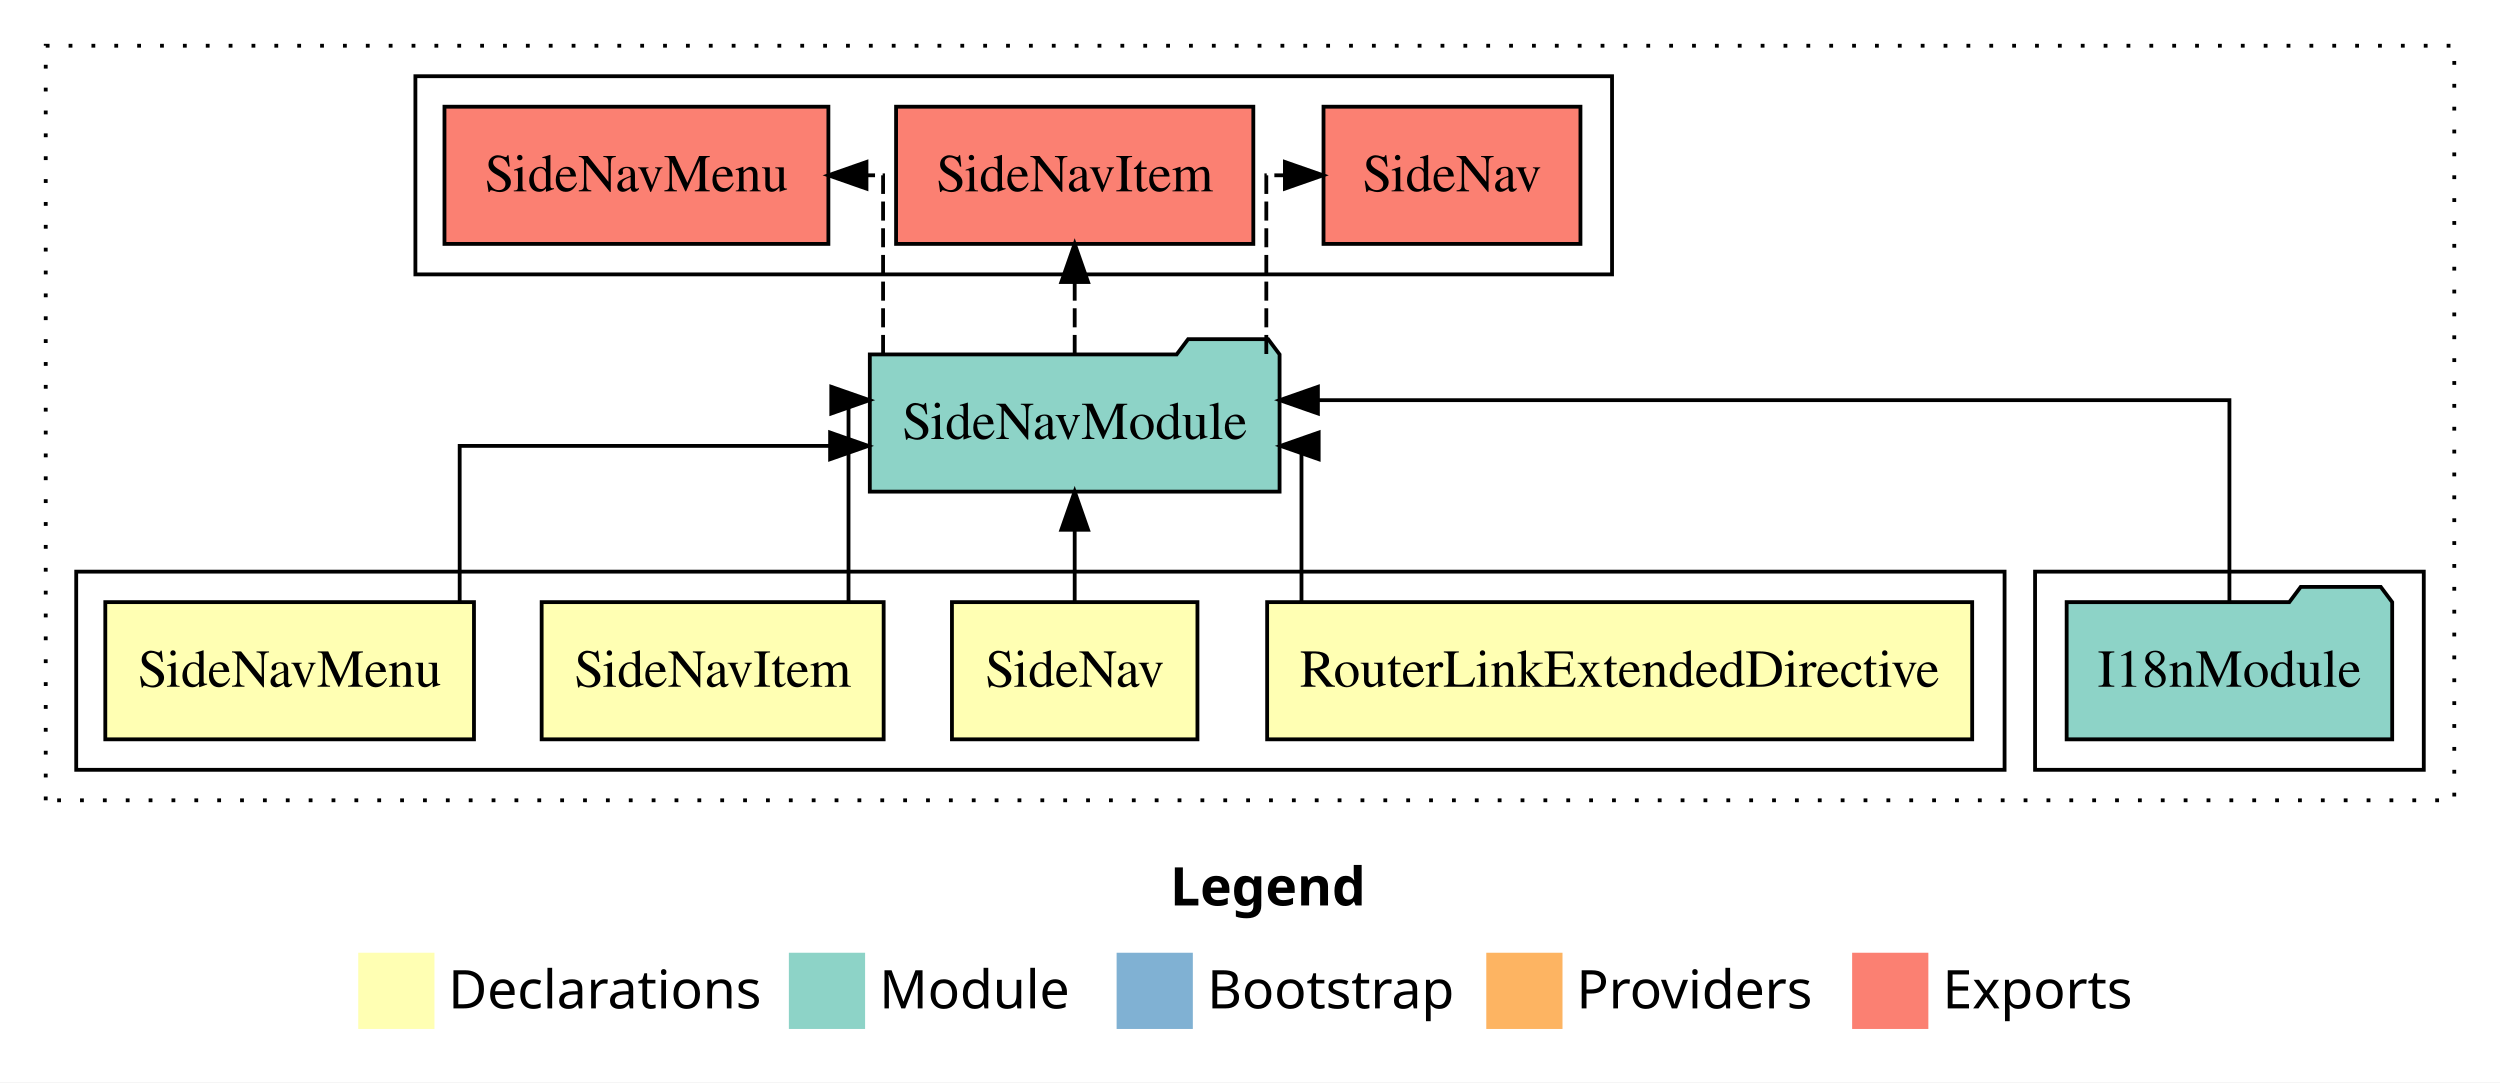
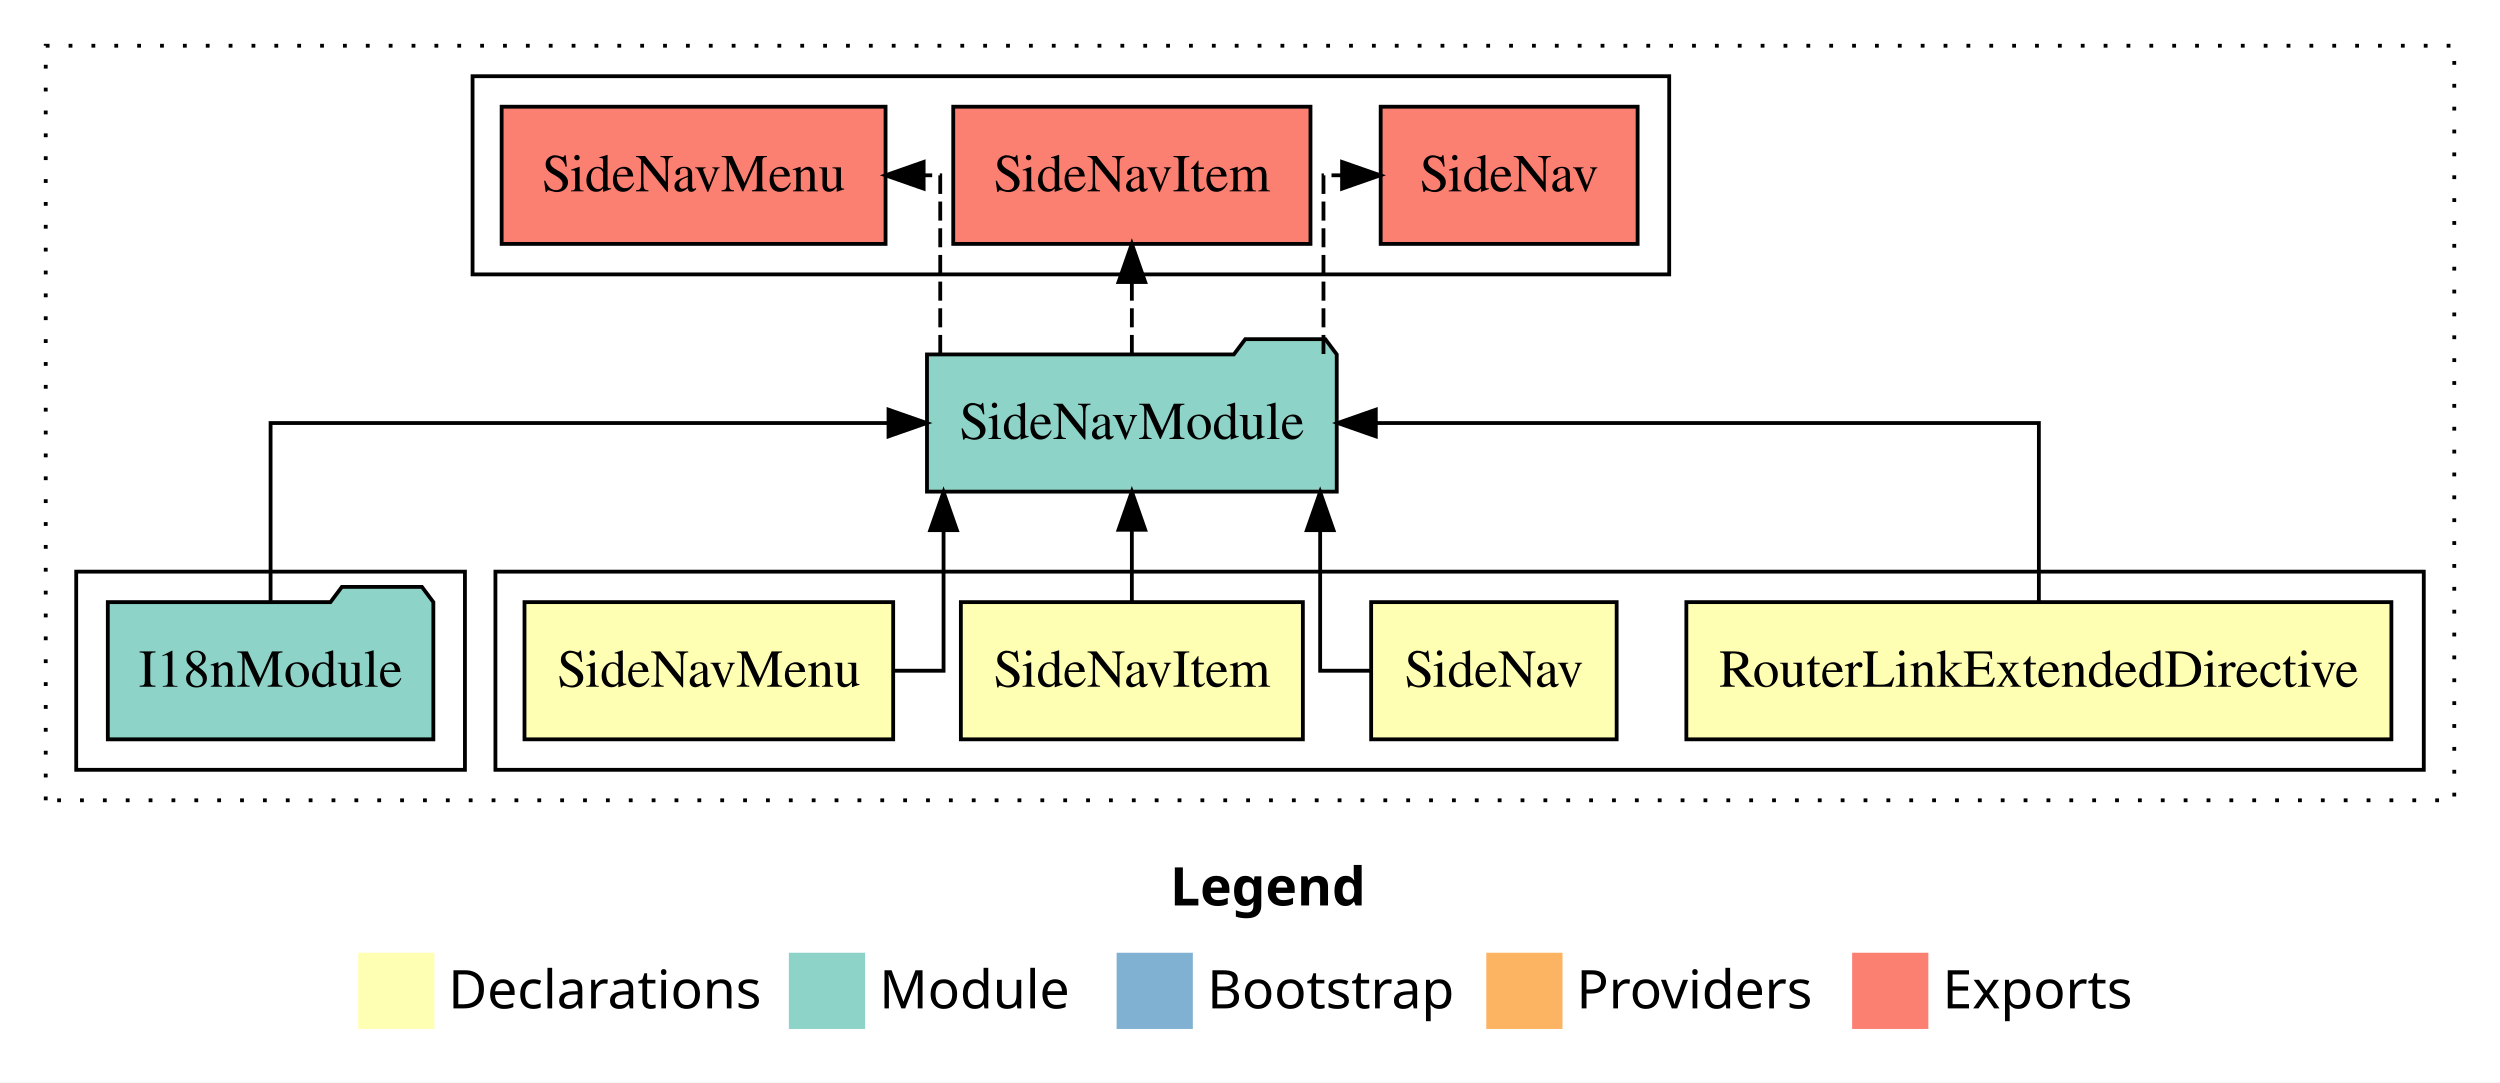
<svg xmlns="http://www.w3.org/2000/svg" width="656pt" height="284pt" viewBox="0.00 0.00 656.00 284.00">
  <g id="graph0" class="graph" transform="scale(1 1) rotate(0) translate(4 280)">
    <polygon fill="white" stroke="transparent" points="-4,4 -4,-280 652,-280 652,4 -4,4" />
    <text text-anchor="start" x="303.01" y="-42.4" font-family="Times-12" font-weight="bold" font-size="14.00">Legend</text>
    <polygon fill="#ffffb3" stroke="transparent" points="90,-10 90,-30 110,-30 110,-10 90,-10" />
    <text text-anchor="start" x="113.63" y="-15.4" font-family="Times-12" font-size="14.00">  Declarations</text>
    <polygon fill="#8dd3c7" stroke="transparent" points="203,-10 203,-30 223,-30 223,-10 203,-10" />
    <text text-anchor="start" x="226.73" y="-15.4" font-family="Times-12" font-size="14.00">  Module</text>
    <polygon fill="#80b1d3" stroke="transparent" points="289,-10 289,-30 309,-30 309,-10 289,-10" />
    <text text-anchor="start" x="312.78" y="-15.4" font-family="Times-12" font-size="14.00">  Bootstrap</text>
    <polygon fill="#fdb462" stroke="transparent" points="386,-10 386,-30 406,-30 406,-10 386,-10" />
    <text text-anchor="start" x="409.67" y="-15.4" font-family="Times-12" font-size="14.00">  Providers</text>
    <polygon fill="#fb8072" stroke="transparent" points="482,-10 482,-30 502,-30 502,-10 482,-10" />
    <text text-anchor="start" x="505.73" y="-15.4" font-family="Times-12" font-size="14.00">  Exports</text>
    <g id="clust1" class="cluster">
      <polygon fill="none" stroke="black" stroke-dasharray="1,5" points="8,-70 8,-268 640,-268 640,-70 8,-70" />
    </g>
+     <g id="clust2" class="cluster">
+       <polygon fill="none" stroke="black" points="126,-78 126,-130 632,-130 632,-78 126,-78" />
+     </g>
    <g id="clust7" class="cluster">
-       <polygon fill="none" stroke="black" points="530,-78 530,-130 632,-130 632,-78 530,-78" />
+       <polygon fill="none" stroke="black" points="16,-78 16,-130 118,-130 118,-78 16,-78" />
    </g>
    <g id="clust8" class="cluster">
-       <polygon fill="none" stroke="black" points="105,-208 105,-260 419,-260 419,-208 105,-208" />
-     </g>
-     <g id="clust2" class="cluster">
-       <polygon fill="none" stroke="black" points="16,-78 16,-130 522,-130 522,-78 16,-78" />
+       <polygon fill="none" stroke="black" points="120,-208 120,-260 434,-260 434,-208 120,-208" />
    </g>
    <g id="node1" class="node">
-       <polygon fill="#ffffb3" stroke="black" points="513.5,-122 328.5,-122 328.5,-86 513.5,-86 513.5,-122" />
-       <text text-anchor="middle" x="421" y="-99.8" font-family="Times,serif" font-size="14.00">RouterLinkExtendedDirective</text>
+       <polygon fill="#ffffb3" stroke="black" points="623.5,-122 438.5,-122 438.5,-86 623.5,-86 623.5,-122" />
+       <text text-anchor="middle" x="531" y="-99.8" font-family="Times,serif" font-size="14.00">RouterLinkExtendedDirective</text>
    </g>
    <g id="node5" class="node">
-       <polygon fill="#8dd3c7" stroke="black" points="331.76,-187 328.76,-191 307.76,-191 304.76,-187 224.24,-187 224.24,-151 331.76,-151 331.76,-187" />
-       <text text-anchor="middle" x="278" y="-164.8" font-family="Times,serif" font-size="14.00">SideNavModule</text>
+       <polygon fill="#8dd3c7" stroke="black" points="346.76,-187 343.76,-191 322.76,-191 319.76,-187 239.24,-187 239.24,-151 346.76,-151 346.76,-187" />
+       <text text-anchor="middle" x="293" y="-164.8" font-family="Times,serif" font-size="14.00">SideNavModule</text>
    </g>
    <g id="edge1" class="edge">
-       <path fill="none" stroke="black" d="M337.51,-122.02C337.51,-139.37 337.51,-163 337.51,-163 337.51,-163 336.96,-163 336.96,-163" />
-       <polygon fill="black" stroke="black" points="342.02,-159.5 332.02,-163 342.02,-166.5 342.02,-159.5" />
+       <path fill="none" stroke="black" d="M531,-122.11C531,-141.34 531,-169 531,-169 531,-169 357.01,-169 357.01,-169" />
+       <polygon fill="black" stroke="black" points="357.01,-165.5 347.01,-169 357.01,-172.5 357.01,-165.5" />
    </g>
    <g id="node2" class="node">
-       <polygon fill="#ffffb3" stroke="black" points="310.21,-122 245.79,-122 245.79,-86 310.21,-86 310.21,-122" />
-       <text text-anchor="middle" x="278" y="-99.8" font-family="Times,serif" font-size="14.00">SideNav</text>
+       <polygon fill="#ffffb3" stroke="black" points="420.21,-122 355.79,-122 355.79,-86 420.21,-86 420.21,-122" />
+       <text text-anchor="middle" x="388" y="-99.8" font-family="Times,serif" font-size="14.00">SideNav</text>
    </g>
    <g id="edge2" class="edge">
-       <path fill="none" stroke="black" d="M278,-122.11C278,-122.11 278,-140.99 278,-140.99" />
-       <polygon fill="black" stroke="black" points="274.5,-140.99 278,-150.99 281.5,-140.99 274.5,-140.99" />
+       <path fill="none" stroke="black" d="M355.84,-104C348.29,-104 342.41,-104 342.41,-104 342.41,-104 342.41,-140.89 342.41,-140.89" />
+       <polygon fill="black" stroke="black" points="338.91,-140.89 342.41,-150.89 345.91,-140.89 338.91,-140.89" />
    </g>
    <g id="node3" class="node">
-       <polygon fill="#ffffb3" stroke="black" points="227.87,-122 138.13,-122 138.13,-86 227.87,-86 227.87,-122" />
-       <text text-anchor="middle" x="183" y="-99.8" font-family="Times,serif" font-size="14.00">SideNavItem</text>
+       <polygon fill="#ffffb3" stroke="black" points="337.87,-122 248.13,-122 248.13,-86 337.87,-86 337.87,-122" />
+       <text text-anchor="middle" x="293" y="-99.8" font-family="Times,serif" font-size="14.00">SideNavItem</text>
    </g>
    <g id="edge3" class="edge">
-       <path fill="none" stroke="black" d="M218.65,-122.28C218.65,-143.32 218.65,-175 218.65,-175 218.65,-175 219.2,-175 219.2,-175" />
-       <polygon fill="black" stroke="black" points="214.13,-178.5 224.13,-175 214.13,-171.5 214.13,-178.5" />
+       <path fill="none" stroke="black" d="M293,-122.11C293,-122.11 293,-140.99 293,-140.99" />
+       <polygon fill="black" stroke="black" points="289.5,-140.99 293,-150.99 296.5,-140.99 289.5,-140.99" />
    </g>
    <g id="node4" class="node">
-       <polygon fill="#ffffb3" stroke="black" points="120.37,-122 23.63,-122 23.63,-86 120.37,-86 120.37,-122" />
-       <text text-anchor="middle" x="72" y="-99.8" font-family="Times,serif" font-size="14.00">SideNavMenu</text>
+       <polygon fill="#ffffb3" stroke="black" points="230.37,-122 133.63,-122 133.63,-86 230.37,-86 230.37,-122" />
+       <text text-anchor="middle" x="182" y="-99.8" font-family="Times,serif" font-size="14.00">SideNavMenu</text>
    </g>
    <g id="edge4" class="edge">
-       <path fill="none" stroke="black" d="M116.62,-122.02C116.62,-139.37 116.62,-163 116.62,-163 116.62,-163 213.82,-163 213.82,-163" />
-       <polygon fill="black" stroke="black" points="213.82,-166.5 223.82,-163 213.82,-159.5 213.82,-166.5" />
+       <path fill="none" stroke="black" d="M230.53,-104C238.17,-104 243.59,-104 243.59,-104 243.59,-104 243.59,-140.89 243.59,-140.89" />
+       <polygon fill="black" stroke="black" points="240.09,-140.89 243.59,-150.89 247.09,-140.89 240.09,-140.89" />
    </g>
    <g id="node7" class="node">
-       <polygon fill="#fb8072" stroke="black" points="410.71,-252 343.29,-252 343.29,-216 410.71,-216 410.71,-252" />
-       <text text-anchor="middle" x="377" y="-229.8" font-family="Times,serif" font-size="14.00">SideNav </text>
+       <polygon fill="#fb8072" stroke="black" points="425.71,-252 358.29,-252 358.29,-216 425.71,-216 425.71,-252" />
+       <text text-anchor="middle" x="392" y="-229.8" font-family="Times,serif" font-size="14.00">SideNav </text>
    </g>
    <g id="edge6" class="edge">
-       <path fill="none" stroke="black" stroke-dasharray="5,2" d="M328.28,-187.11C328.28,-206.34 328.28,-234 328.28,-234 328.28,-234 333.16,-234 333.16,-234" />
-       <polygon fill="black" stroke="black" points="333.16,-237.5 343.16,-234 333.16,-230.5 333.16,-237.5" />
+       <path fill="none" stroke="black" stroke-dasharray="5,2" d="M343.28,-187.11C343.28,-206.34 343.28,-234 343.28,-234 343.28,-234 348.16,-234 348.16,-234" />
+       <polygon fill="black" stroke="black" points="348.16,-237.5 358.16,-234 348.16,-230.5 348.16,-237.5" />
    </g>
    <g id="node8" class="node">
-       <polygon fill="#fb8072" stroke="black" points="324.87,-252 231.13,-252 231.13,-216 324.87,-216 324.87,-252" />
-       <text text-anchor="middle" x="278" y="-229.8" font-family="Times,serif" font-size="14.00">SideNavItem </text>
+       <polygon fill="#fb8072" stroke="black" points="339.87,-252 246.13,-252 246.13,-216 339.87,-216 339.87,-252" />
+       <text text-anchor="middle" x="293" y="-229.8" font-family="Times,serif" font-size="14.00">SideNavItem </text>
    </g>
    <g id="edge7" class="edge">
-       <path fill="none" stroke="black" stroke-dasharray="5,2" d="M278,-187.11C278,-187.11 278,-205.99 278,-205.99" />
-       <polygon fill="black" stroke="black" points="274.5,-205.99 278,-215.99 281.5,-205.99 274.5,-205.99" />
+       <path fill="none" stroke="black" stroke-dasharray="5,2" d="M293,-187.11C293,-187.11 293,-205.99 293,-205.99" />
+       <polygon fill="black" stroke="black" points="289.5,-205.99 293,-215.99 296.5,-205.99 289.5,-205.99" />
    </g>
    <g id="node9" class="node">
-       <polygon fill="#fb8072" stroke="black" points="213.37,-252 112.63,-252 112.63,-216 213.37,-216 213.37,-252" />
-       <text text-anchor="middle" x="163" y="-229.8" font-family="Times,serif" font-size="14.00">SideNavMenu </text>
+       <polygon fill="#fb8072" stroke="black" points="228.37,-252 127.63,-252 127.63,-216 228.37,-216 228.37,-252" />
+       <text text-anchor="middle" x="178" y="-229.8" font-family="Times,serif" font-size="14.00">SideNavMenu </text>
    </g>
    <g id="edge8" class="edge">
-       <path fill="none" stroke="black" stroke-dasharray="5,2" d="M227.72,-187.11C227.72,-206.34 227.72,-234 227.72,-234 227.72,-234 223.36,-234 223.36,-234" />
-       <polygon fill="black" stroke="black" points="223.36,-230.5 213.36,-234 223.36,-237.5 223.36,-230.5" />
+       <path fill="none" stroke="black" stroke-dasharray="5,2" d="M242.72,-187.11C242.72,-206.34 242.72,-234 242.72,-234 242.72,-234 238.36,-234 238.36,-234" />
+       <polygon fill="black" stroke="black" points="238.36,-230.5 228.36,-234 238.36,-237.5 238.36,-230.5" />
    </g>
    <g id="node6" class="node">
-       <polygon fill="#8dd3c7" stroke="black" points="623.71,-122 620.71,-126 599.71,-126 596.71,-122 538.29,-122 538.29,-86 623.71,-86 623.71,-122" />
-       <text text-anchor="middle" x="581" y="-99.8" font-family="Times,serif" font-size="14.00">I18nModule</text>
+       <polygon fill="#8dd3c7" stroke="black" points="109.71,-122 106.71,-126 85.71,-126 82.71,-122 24.29,-122 24.29,-86 109.71,-86 109.71,-122" />
+       <text text-anchor="middle" x="67" y="-99.8" font-family="Times,serif" font-size="14.00">I18nModule</text>
    </g>
    <g id="edge5" class="edge">
-       <path fill="none" stroke="black" d="M581,-122.28C581,-143.32 581,-175 581,-175 581,-175 341.82,-175 341.82,-175" />
-       <polygon fill="black" stroke="black" points="341.82,-171.5 331.82,-175 341.82,-178.5 341.82,-171.5" />
+       <path fill="none" stroke="black" d="M67,-122.11C67,-141.34 67,-169 67,-169 67,-169 229.15,-169 229.15,-169" />
+       <polygon fill="black" stroke="black" points="229.15,-172.5 239.15,-169 229.15,-165.5 229.15,-172.5" />
    </g>
  </g>
</svg>
